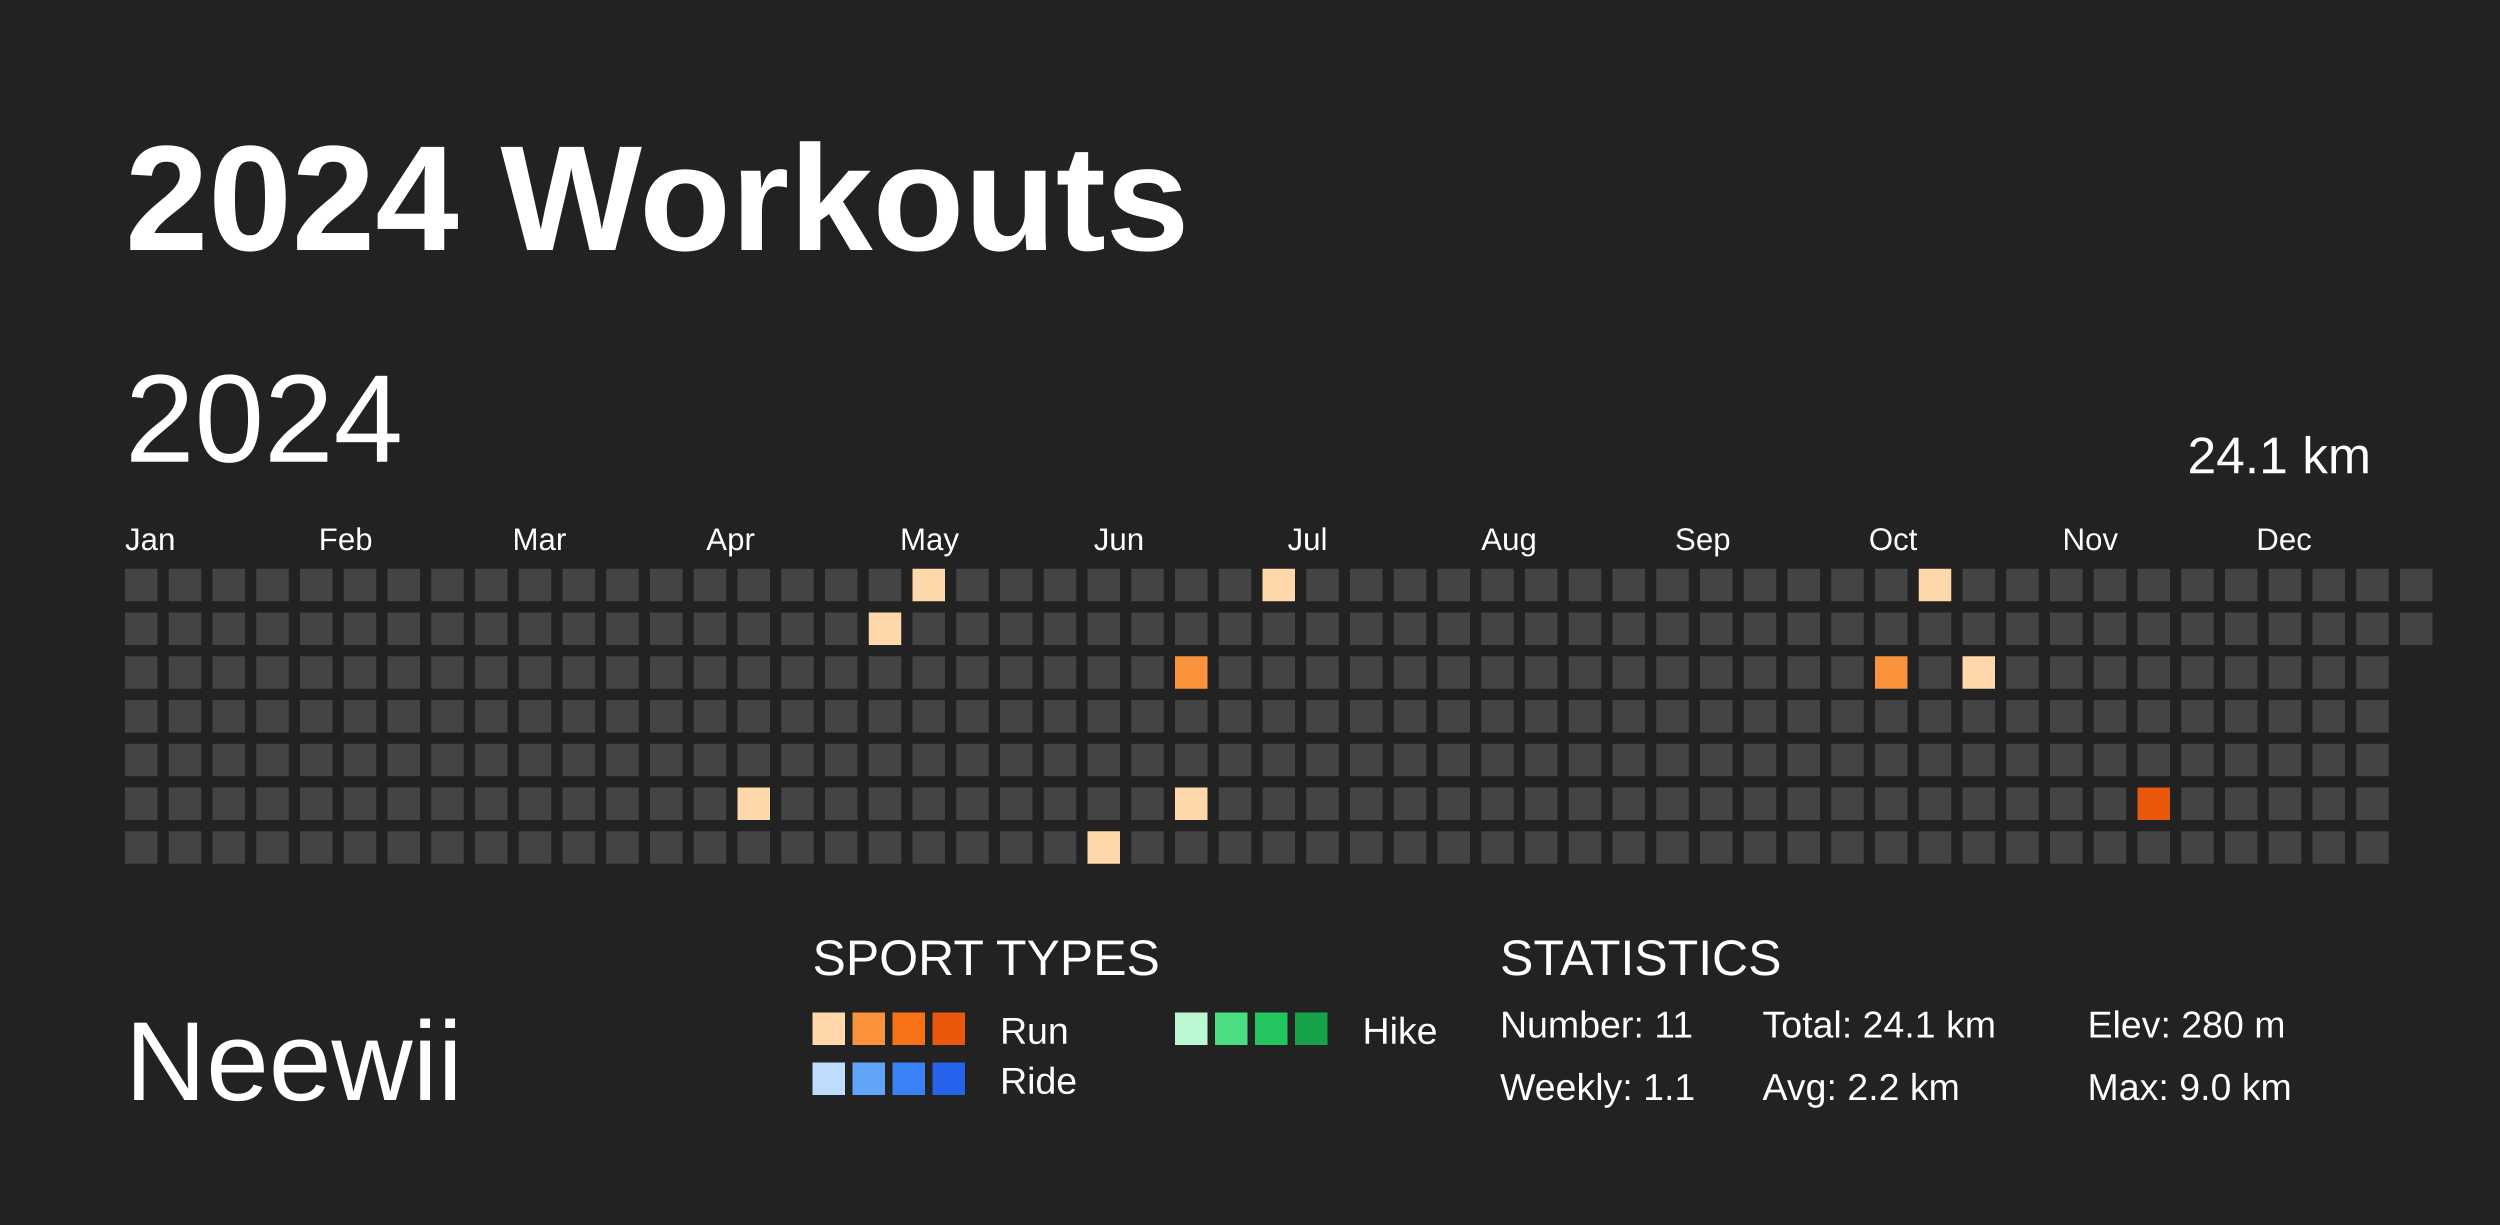
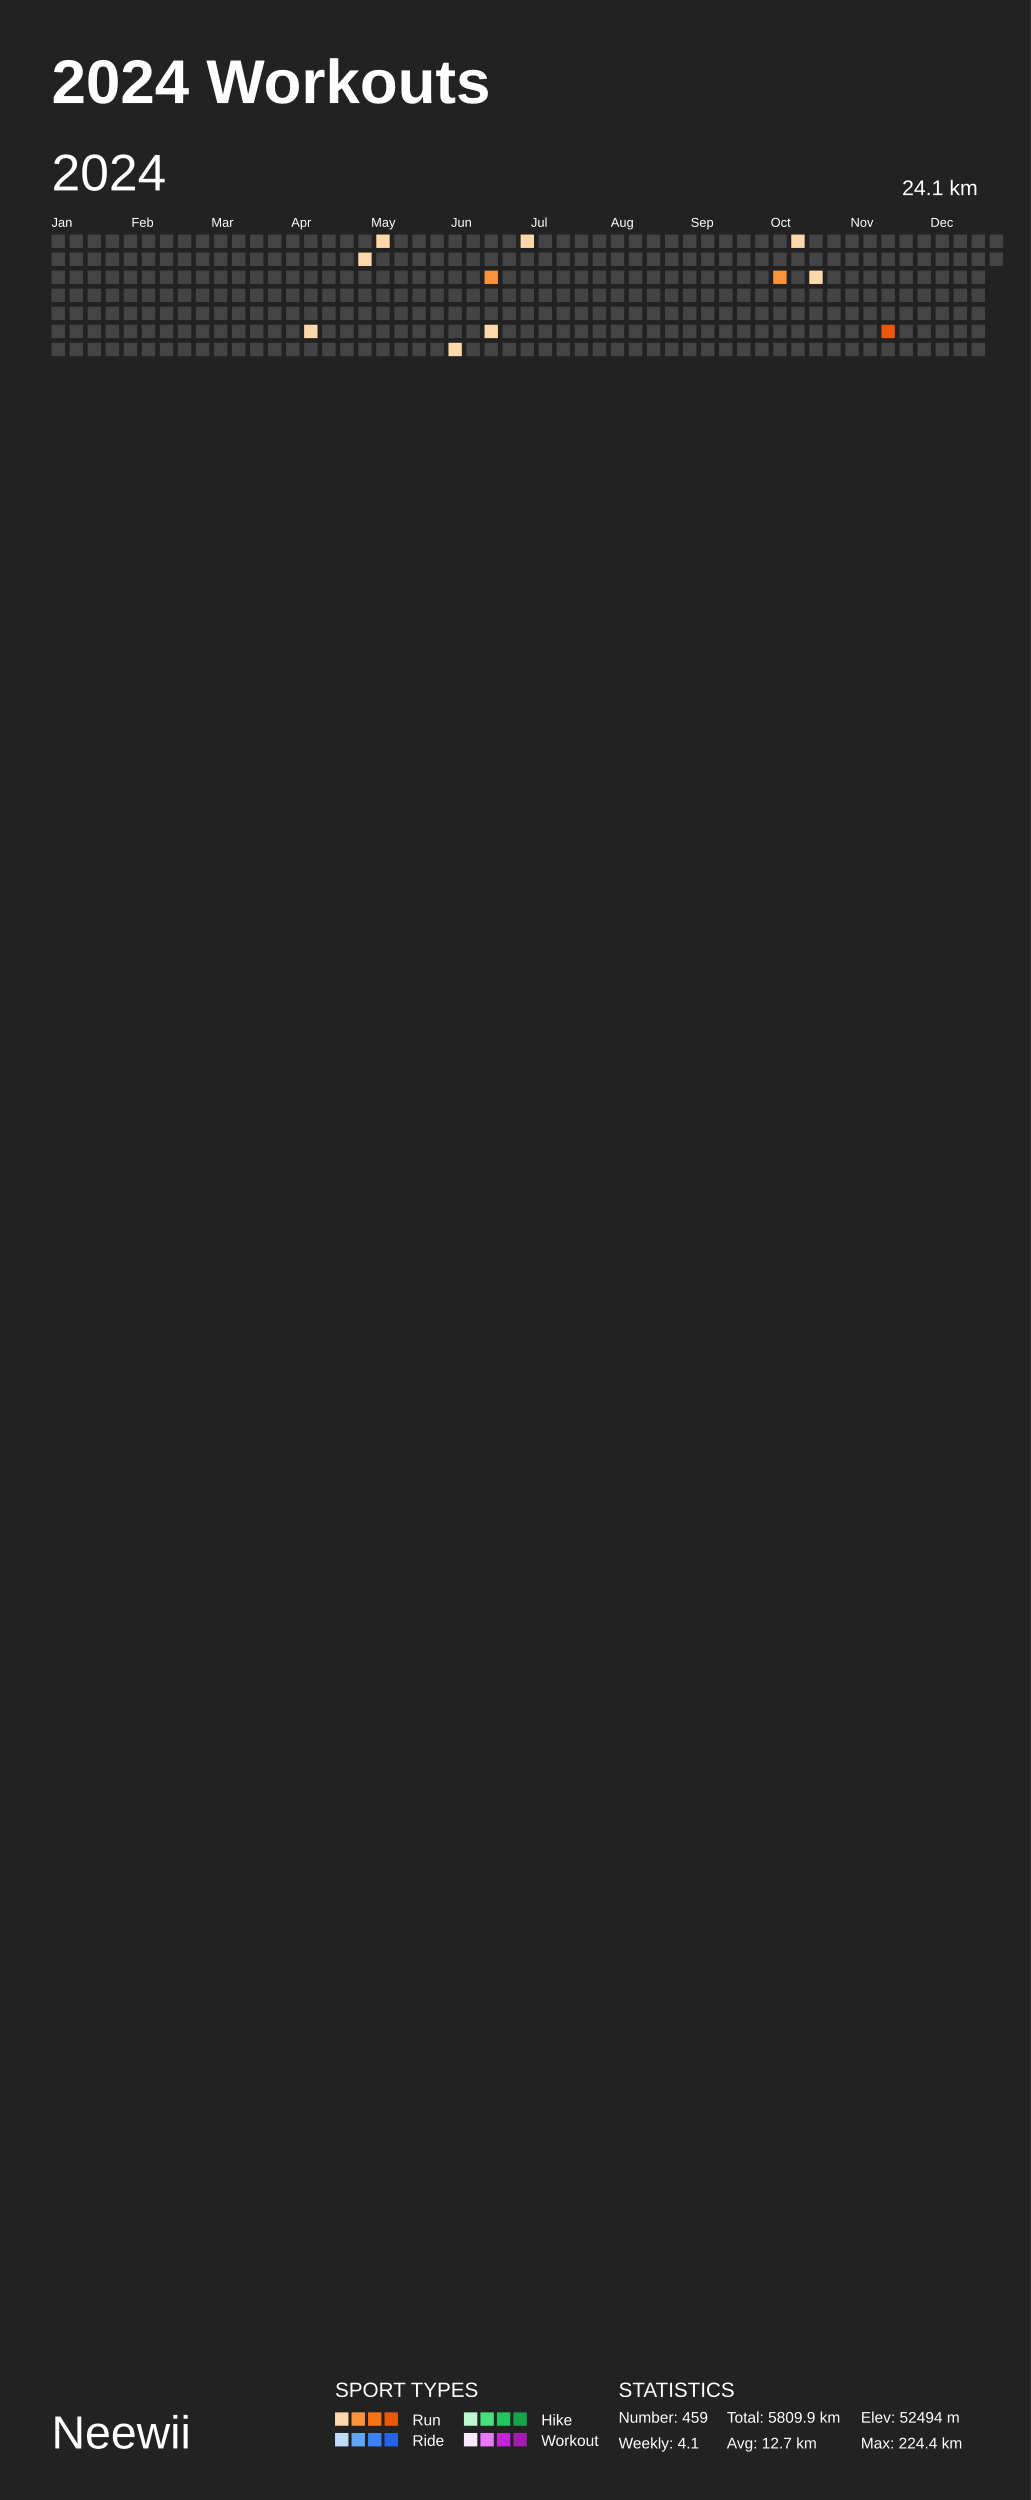
- <svg xmlns="http://www.w3.org/2000/svg" baseProfile="full" height="98mm" version="1.1" viewBox="0,0,200,98" width="200mm">
+ <svg xmlns="http://www.w3.org/2000/svg" baseProfile="full" height="485mm" version="1.1" viewBox="0,0,200,485" width="200mm">
  <defs />
-   <rect fill="#222222" height="98" width="200" x="0" y="0" />
+   <rect fill="#222222" height="485" width="200" x="0" y="0" />
  <text fill="#FFFFFF" style="font-size:12px; font-family:Arial; font-weight:bold;" x="10" y="20">2024 Workouts</text>
-   <text fill="#FFFFFF" style="font-size:9px; font-family:Arial" x="10" y="88">Neewii</text>
-   <text fill="#FFFFFF" style="font-size:4px; font-family:Arial" x="65" y="78">SPORT TYPES</text>
-   <rect fill="#fed7aa" height="2.6" width="2.6" x="65.0" y="81" />
-   <rect fill="#fb923c" height="2.6" width="2.6" x="68.2" y="81" />
-   <rect fill="#f97316" height="2.6" width="2.6" x="71.4" y="81" />
-   <rect fill="#ea580c" height="2.6" width="2.6" x="74.6" y="81" />
-   <text fill="#FFFFFF" style="font-size:3px; font-family:Arial" x="80" y="83.5">Run</text>
-   <rect fill="#bbf7d0" height="2.6" width="2.6" x="94.0" y="81" />
-   <rect fill="#4ade80" height="2.6" width="2.6" x="97.2" y="81" />
-   <rect fill="#22c55e" height="2.6" width="2.6" x="100.4" y="81" />
-   <rect fill="#16a34a" height="2.6" width="2.6" x="103.6" y="81" />
-   <text fill="#FFFFFF" style="font-size:3px; font-family:Arial" x="109" y="83.5">Hike</text>
-   <rect fill="#bfdbfe" height="2.6" width="2.6" x="65.0" y="85" />
-   <rect fill="#60a5fa" height="2.6" width="2.6" x="68.2" y="85" />
-   <rect fill="#3b82f6" height="2.6" width="2.6" x="71.4" y="85" />
-   <rect fill="#2563eb" height="2.6" width="2.6" x="74.6" y="85" />
-   <text fill="#FFFFFF" style="font-size:3px; font-family:Arial" x="80" y="87.5">Ride</text>
-   <text fill="#FFFFFF" style="font-size:4px; font-family:Arial" x="120" y="78">STATISTICS</text>
-   <text fill="#FFFFFF" style="font-size:3px; font-family:Arial" x="120" y="83">Number: 11</text>
-   <text fill="#FFFFFF" style="font-size:3px; font-family:Arial" x="120" y="88">Weekly: 1.1</text>
-   <text fill="#FFFFFF" style="font-size:3px; font-family:Arial" x="141" y="83">Total: 24.1 km</text>
-   <text fill="#FFFFFF" style="font-size:3px; font-family:Arial" x="141" y="88">Avg: 2.2 km</text>
-   <text fill="#FFFFFF" style="font-size:3px; font-family:Arial" x="167" y="83">Elev: 280 m</text>
-   <text fill="#FFFFFF" style="font-size:3px; font-family:Arial" x="167" y="88">Max: 9.0 km</text>
+   <text fill="#FFFFFF" style="font-size:9px; font-family:Arial" x="10" y="475">Neewii</text>
+   <text fill="#FFFFFF" style="font-size:4px; font-family:Arial" x="65" y="465">SPORT TYPES</text>
+   <rect fill="#fed7aa" height="2.6" width="2.6" x="65.0" y="468" />
+   <rect fill="#fb923c" height="2.6" width="2.6" x="68.2" y="468" />
+   <rect fill="#f97316" height="2.6" width="2.6" x="71.4" y="468" />
+   <rect fill="#ea580c" height="2.6" width="2.6" x="74.6" y="468" />
+   <text fill="#FFFFFF" style="font-size:3px; font-family:Arial" x="80" y="470.5">Run</text>
+   <rect fill="#bbf7d0" height="2.6" width="2.6" x="90.0" y="468" />
+   <rect fill="#4ade80" height="2.6" width="2.6" x="93.2" y="468" />
+   <rect fill="#22c55e" height="2.6" width="2.6" x="96.4" y="468" />
+   <rect fill="#16a34a" height="2.6" width="2.6" x="99.6" y="468" />
+   <text fill="#FFFFFF" style="font-size:3px; font-family:Arial" x="105" y="470.5">Hike</text>
+   <rect fill="#bfdbfe" height="2.6" width="2.6" x="65.0" y="472" />
+   <rect fill="#60a5fa" height="2.6" width="2.6" x="68.2" y="472" />
+   <rect fill="#3b82f6" height="2.6" width="2.6" x="71.4" y="472" />
+   <rect fill="#2563eb" height="2.6" width="2.6" x="74.6" y="472" />
+   <text fill="#FFFFFF" style="font-size:3px; font-family:Arial" x="80" y="474.5">Ride</text>
+   <rect fill="#fae8ff" height="2.6" width="2.6" x="90.0" y="472" />
+   <rect fill="#e879f9" height="2.6" width="2.6" x="93.2" y="472" />
+   <rect fill="#c026d3" height="2.6" width="2.6" x="96.4" y="472" />
+   <rect fill="#a21caf" height="2.6" width="2.6" x="99.6" y="472" />
+   <text fill="#FFFFFF" style="font-size:3px; font-family:Arial" x="105" y="474.5">Workout</text>
+   <text fill="#FFFFFF" style="font-size:4px; font-family:Arial" x="120" y="465">STATISTICS</text>
+   <text fill="#FFFFFF" style="font-size:3px; font-family:Arial" x="120" y="470">Number: 459</text>
+   <text fill="#FFFFFF" style="font-size:3px; font-family:Arial" x="120" y="475">Weekly: 4.1</text>
+   <text fill="#FFFFFF" style="font-size:3px; font-family:Arial" x="141" y="470">Total: 5809.9 km</text>
+   <text fill="#FFFFFF" style="font-size:3px; font-family:Arial" x="141" y="475">Avg: 12.7 km</text>
+   <text fill="#FFFFFF" style="font-size:3px; font-family:Arial" x="167" y="470">Elev: 52494 m</text>
+   <text fill="#FFFFFF" style="font-size:3px; font-family:Arial" x="167" y="475">Max: 224.4 km</text>
  <text dominant-baseline="hanging" fill="#FFFFFF" style="font-size:10.0px; font-family:Arial;" x="10" y="30">2024</text>
  <text dominant-baseline="hanging" fill="#FFFFFF" style="font-size:4.125px; font-family:Arial;" x="175" y="35">24.1 km</text>
  <text fill="#FFFFFF" style="font-size:2.5px; font-family:Arial" x="10.0" y="44">Jan</text>
  <text fill="#FFFFFF" style="font-size:2.5px; font-family:Arial" x="25.5" y="44">Feb</text>
  <text fill="#FFFFFF" style="font-size:2.5px; font-family:Arial" x="41.0" y="44">Mar</text>
  <text fill="#FFFFFF" style="font-size:2.5px; font-family:Arial" x="56.5" y="44">Apr</text>
  <text fill="#FFFFFF" style="font-size:2.5px; font-family:Arial" x="72.0" y="44">May</text>
  <text fill="#FFFFFF" style="font-size:2.5px; font-family:Arial" x="87.5" y="44">Jun</text>
  <text fill="#FFFFFF" style="font-size:2.5px; font-family:Arial" x="103.0" y="44">Jul</text>
  <text fill="#FFFFFF" style="font-size:2.5px; font-family:Arial" x="118.5" y="44">Aug</text>
  <text fill="#FFFFFF" style="font-size:2.5px; font-family:Arial" x="134.0" y="44">Sep</text>
  <text fill="#FFFFFF" style="font-size:2.5px; font-family:Arial" x="149.5" y="44">Oct</text>
  <text fill="#FFFFFF" style="font-size:2.5px; font-family:Arial" x="165.0" y="44">Nov</text>
  <text fill="#FFFFFF" style="font-size:2.5px; font-family:Arial" x="180.5" y="44">Dec</text>
  <rect fill="#444444" height="2.6" width="2.6" x="10.0" y="45.5" />
  <rect fill="#444444" height="2.6" width="2.6" x="10.0" y="49.0" />
  <rect fill="#444444" height="2.6" width="2.6" x="10.0" y="52.5" />
  <rect fill="#444444" height="2.6" width="2.6" x="10.0" y="56.0" />
  <rect fill="#444444" height="2.6" width="2.6" x="10.0" y="59.5" />
  <rect fill="#444444" height="2.6" width="2.6" x="10.0" y="63.0" />
  <rect fill="#444444" height="2.6" width="2.6" x="10.0" y="66.5" />
  <rect fill="#444444" height="2.6" width="2.6" x="13.5" y="45.5" />
  <rect fill="#444444" height="2.6" width="2.6" x="13.5" y="49.0" />
  <rect fill="#444444" height="2.6" width="2.6" x="13.5" y="52.5" />
  <rect fill="#444444" height="2.6" width="2.6" x="13.5" y="56.0" />
  <rect fill="#444444" height="2.6" width="2.6" x="13.5" y="59.5" />
  <rect fill="#444444" height="2.6" width="2.6" x="13.5" y="63.0" />
  <rect fill="#444444" height="2.6" width="2.6" x="13.5" y="66.5" />
  <rect fill="#444444" height="2.6" width="2.6" x="17.0" y="45.5" />
  <rect fill="#444444" height="2.6" width="2.6" x="17.0" y="49.0" />
  <rect fill="#444444" height="2.6" width="2.6" x="17.0" y="52.5" />
  <rect fill="#444444" height="2.6" width="2.6" x="17.0" y="56.0" />
  <rect fill="#444444" height="2.6" width="2.6" x="17.0" y="59.5" />
  <rect fill="#444444" height="2.6" width="2.6" x="17.0" y="63.0" />
  <rect fill="#444444" height="2.6" width="2.6" x="17.0" y="66.5" />
  <rect fill="#444444" height="2.6" width="2.6" x="20.5" y="45.5" />
  <rect fill="#444444" height="2.6" width="2.6" x="20.5" y="49.0" />
  <rect fill="#444444" height="2.6" width="2.6" x="20.5" y="52.5" />
  <rect fill="#444444" height="2.6" width="2.6" x="20.5" y="56.0" />
  <rect fill="#444444" height="2.6" width="2.6" x="20.5" y="59.5" />
  <rect fill="#444444" height="2.6" width="2.6" x="20.5" y="63.0" />
  <rect fill="#444444" height="2.6" width="2.6" x="20.5" y="66.5" />
  <rect fill="#444444" height="2.6" width="2.6" x="24.0" y="45.5" />
  <rect fill="#444444" height="2.6" width="2.6" x="24.0" y="49.0" />
  <rect fill="#444444" height="2.6" width="2.6" x="24.0" y="52.5" />
  <rect fill="#444444" height="2.6" width="2.6" x="24.0" y="56.0" />
  <rect fill="#444444" height="2.6" width="2.6" x="24.0" y="59.5" />
  <rect fill="#444444" height="2.6" width="2.6" x="24.0" y="63.0" />
  <rect fill="#444444" height="2.6" width="2.6" x="24.0" y="66.5" />
  <rect fill="#444444" height="2.6" width="2.6" x="27.5" y="45.5" />
  <rect fill="#444444" height="2.6" width="2.6" x="27.5" y="49.0" />
  <rect fill="#444444" height="2.6" width="2.6" x="27.5" y="52.5" />
  <rect fill="#444444" height="2.6" width="2.6" x="27.5" y="56.0" />
  <rect fill="#444444" height="2.6" width="2.6" x="27.5" y="59.5" />
  <rect fill="#444444" height="2.6" width="2.6" x="27.5" y="63.0" />
  <rect fill="#444444" height="2.6" width="2.6" x="27.5" y="66.5" />
  <rect fill="#444444" height="2.6" width="2.6" x="31.0" y="45.5" />
  <rect fill="#444444" height="2.6" width="2.6" x="31.0" y="49.0" />
  <rect fill="#444444" height="2.6" width="2.6" x="31.0" y="52.5" />
  <rect fill="#444444" height="2.6" width="2.6" x="31.0" y="56.0" />
  <rect fill="#444444" height="2.6" width="2.6" x="31.0" y="59.5" />
  <rect fill="#444444" height="2.6" width="2.6" x="31.0" y="63.0" />
  <rect fill="#444444" height="2.6" width="2.6" x="31.0" y="66.5" />
  <rect fill="#444444" height="2.6" width="2.6" x="34.5" y="45.5" />
  <rect fill="#444444" height="2.6" width="2.6" x="34.5" y="49.0" />
  <rect fill="#444444" height="2.6" width="2.6" x="34.5" y="52.5" />
  <rect fill="#444444" height="2.6" width="2.6" x="34.5" y="56.0" />
  <rect fill="#444444" height="2.6" width="2.6" x="34.5" y="59.5" />
  <rect fill="#444444" height="2.6" width="2.6" x="34.5" y="63.0" />
  <rect fill="#444444" height="2.6" width="2.6" x="34.5" y="66.5" />
  <rect fill="#444444" height="2.6" width="2.6" x="38.0" y="45.5" />
  <rect fill="#444444" height="2.6" width="2.6" x="38.0" y="49.0" />
  <rect fill="#444444" height="2.6" width="2.6" x="38.0" y="52.5" />
  <rect fill="#444444" height="2.6" width="2.6" x="38.0" y="56.0" />
  <rect fill="#444444" height="2.6" width="2.6" x="38.0" y="59.5" />
  <rect fill="#444444" height="2.6" width="2.6" x="38.0" y="63.0" />
  <rect fill="#444444" height="2.6" width="2.6" x="38.0" y="66.5" />
  <rect fill="#444444" height="2.6" width="2.6" x="41.5" y="45.5" />
  <rect fill="#444444" height="2.6" width="2.6" x="41.5" y="49.0" />
  <rect fill="#444444" height="2.6" width="2.6" x="41.5" y="52.5" />
  <rect fill="#444444" height="2.6" width="2.6" x="41.5" y="56.0" />
  <rect fill="#444444" height="2.6" width="2.6" x="41.5" y="59.5" />
  <rect fill="#444444" height="2.6" width="2.6" x="41.5" y="63.0" />
  <rect fill="#444444" height="2.6" width="2.6" x="41.5" y="66.5" />
  <rect fill="#444444" height="2.6" width="2.6" x="45.0" y="45.5" />
  <rect fill="#444444" height="2.6" width="2.6" x="45.0" y="49.0" />
  <rect fill="#444444" height="2.6" width="2.6" x="45.0" y="52.5" />
  <rect fill="#444444" height="2.6" width="2.6" x="45.0" y="56.0" />
  <rect fill="#444444" height="2.6" width="2.6" x="45.0" y="59.5" />
  <rect fill="#444444" height="2.6" width="2.6" x="45.0" y="63.0" />
  <rect fill="#444444" height="2.6" width="2.6" x="45.0" y="66.5" />
  <rect fill="#444444" height="2.6" width="2.6" x="48.5" y="45.5" />
  <rect fill="#444444" height="2.6" width="2.6" x="48.5" y="49.0" />
  <rect fill="#444444" height="2.6" width="2.6" x="48.5" y="52.5" />
  <rect fill="#444444" height="2.6" width="2.6" x="48.5" y="56.0" />
  <rect fill="#444444" height="2.6" width="2.6" x="48.5" y="59.5" />
  <rect fill="#444444" height="2.6" width="2.6" x="48.5" y="63.0" />
  <rect fill="#444444" height="2.6" width="2.6" x="48.5" y="66.5" />
  <rect fill="#444444" height="2.6" width="2.6" x="52.0" y="45.5" />
  <rect fill="#444444" height="2.6" width="2.6" x="52.0" y="49.0" />
  <rect fill="#444444" height="2.6" width="2.6" x="52.0" y="52.5" />
  <rect fill="#444444" height="2.6" width="2.6" x="52.0" y="56.0" />
  <rect fill="#444444" height="2.6" width="2.6" x="52.0" y="59.5" />
  <rect fill="#444444" height="2.6" width="2.6" x="52.0" y="63.0" />
  <rect fill="#444444" height="2.6" width="2.6" x="52.0" y="66.5" />
  <rect fill="#444444" height="2.6" width="2.6" x="55.5" y="45.5" />
  <rect fill="#444444" height="2.6" width="2.6" x="55.5" y="49.0" />
  <rect fill="#444444" height="2.6" width="2.6" x="55.5" y="52.5" />
  <rect fill="#444444" height="2.6" width="2.6" x="55.5" y="56.0" />
  <rect fill="#444444" height="2.6" width="2.6" x="55.5" y="59.5" />
  <rect fill="#444444" height="2.6" width="2.6" x="55.5" y="63.0" />
  <rect fill="#444444" height="2.6" width="2.6" x="55.5" y="66.5" />
  <rect fill="#444444" height="2.6" width="2.6" x="59.0" y="45.5" />
  <rect fill="#444444" height="2.6" width="2.6" x="59.0" y="49.0" />
  <rect fill="#444444" height="2.6" width="2.6" x="59.0" y="52.5" />
  <rect fill="#444444" height="2.6" width="2.6" x="59.0" y="56.0" />
  <rect fill="#444444" height="2.6" width="2.6" x="59.0" y="59.5" />
  <rect fill="#fed7aa" height="2.6" width="2.6" x="59.0" y="63.0" />
  <rect fill="#444444" height="2.6" width="2.6" x="59.0" y="66.5" />
  <rect fill="#444444" height="2.6" width="2.6" x="62.5" y="45.5" />
  <rect fill="#444444" height="2.6" width="2.6" x="62.5" y="49.0" />
  <rect fill="#444444" height="2.6" width="2.6" x="62.5" y="52.5" />
  <rect fill="#444444" height="2.6" width="2.6" x="62.5" y="56.0" />
  <rect fill="#444444" height="2.6" width="2.6" x="62.5" y="59.5" />
  <rect fill="#444444" height="2.6" width="2.6" x="62.5" y="63.0" />
  <rect fill="#444444" height="2.6" width="2.6" x="62.5" y="66.5" />
  <rect fill="#444444" height="2.6" width="2.6" x="66.0" y="45.5" />
  <rect fill="#444444" height="2.6" width="2.6" x="66.0" y="49.0" />
  <rect fill="#444444" height="2.6" width="2.6" x="66.0" y="52.5" />
  <rect fill="#444444" height="2.6" width="2.6" x="66.0" y="56.0" />
  <rect fill="#444444" height="2.6" width="2.6" x="66.0" y="59.5" />
  <rect fill="#444444" height="2.6" width="2.6" x="66.0" y="63.0" />
  <rect fill="#444444" height="2.6" width="2.6" x="66.0" y="66.5" />
  <rect fill="#444444" height="2.6" width="2.6" x="69.5" y="45.5" />
  <rect fill="#fed7aa" height="2.6" width="2.6" x="69.5" y="49.0" />
  <rect fill="#444444" height="2.6" width="2.6" x="69.5" y="52.5" />
  <rect fill="#444444" height="2.6" width="2.6" x="69.5" y="56.0" />
  <rect fill="#444444" height="2.6" width="2.6" x="69.5" y="59.5" />
  <rect fill="#444444" height="2.6" width="2.6" x="69.5" y="63.0" />
  <rect fill="#444444" height="2.6" width="2.6" x="69.5" y="66.5" />
  <rect fill="#fed7aa" height="2.6" width="2.6" x="73.0" y="45.5" />
  <rect fill="#444444" height="2.6" width="2.6" x="73.0" y="49.0" />
  <rect fill="#444444" height="2.6" width="2.6" x="73.0" y="52.5" />
  <rect fill="#444444" height="2.6" width="2.6" x="73.0" y="56.0" />
  <rect fill="#444444" height="2.6" width="2.6" x="73.0" y="59.5" />
  <rect fill="#444444" height="2.6" width="2.6" x="73.0" y="63.0" />
  <rect fill="#444444" height="2.6" width="2.6" x="73.0" y="66.5" />
  <rect fill="#444444" height="2.6" width="2.6" x="76.5" y="45.5" />
  <rect fill="#444444" height="2.6" width="2.6" x="76.5" y="49.0" />
  <rect fill="#444444" height="2.6" width="2.6" x="76.5" y="52.5" />
  <rect fill="#444444" height="2.6" width="2.6" x="76.5" y="56.0" />
  <rect fill="#444444" height="2.6" width="2.6" x="76.5" y="59.5" />
  <rect fill="#444444" height="2.6" width="2.6" x="76.5" y="63.0" />
  <rect fill="#444444" height="2.6" width="2.6" x="76.5" y="66.5" />
  <rect fill="#444444" height="2.6" width="2.6" x="80.0" y="45.5" />
  <rect fill="#444444" height="2.6" width="2.6" x="80.0" y="49.0" />
  <rect fill="#444444" height="2.6" width="2.6" x="80.0" y="52.5" />
  <rect fill="#444444" height="2.6" width="2.6" x="80.0" y="56.0" />
  <rect fill="#444444" height="2.6" width="2.6" x="80.0" y="59.5" />
  <rect fill="#444444" height="2.6" width="2.6" x="80.0" y="63.0" />
  <rect fill="#444444" height="2.6" width="2.6" x="80.0" y="66.5" />
  <rect fill="#444444" height="2.6" width="2.6" x="83.5" y="45.5" />
  <rect fill="#444444" height="2.6" width="2.6" x="83.5" y="49.0" />
  <rect fill="#444444" height="2.6" width="2.6" x="83.5" y="52.5" />
  <rect fill="#444444" height="2.6" width="2.6" x="83.5" y="56.0" />
  <rect fill="#444444" height="2.6" width="2.6" x="83.5" y="59.5" />
  <rect fill="#444444" height="2.6" width="2.6" x="83.5" y="63.0" />
  <rect fill="#444444" height="2.6" width="2.6" x="83.5" y="66.5" />
  <rect fill="#444444" height="2.6" width="2.6" x="87.0" y="45.5" />
  <rect fill="#444444" height="2.6" width="2.6" x="87.0" y="49.0" />
  <rect fill="#444444" height="2.6" width="2.6" x="87.0" y="52.5" />
  <rect fill="#444444" height="2.6" width="2.6" x="87.0" y="56.0" />
  <rect fill="#444444" height="2.6" width="2.6" x="87.0" y="59.5" />
  <rect fill="#444444" height="2.6" width="2.6" x="87.0" y="63.0" />
  <rect fill="#fed7aa" height="2.6" width="2.6" x="87.0" y="66.5" />
  <rect fill="#444444" height="2.6" width="2.6" x="90.5" y="45.5" />
  <rect fill="#444444" height="2.6" width="2.6" x="90.5" y="49.0" />
  <rect fill="#444444" height="2.6" width="2.6" x="90.5" y="52.5" />
  <rect fill="#444444" height="2.6" width="2.6" x="90.5" y="56.0" />
  <rect fill="#444444" height="2.6" width="2.6" x="90.5" y="59.5" />
  <rect fill="#444444" height="2.6" width="2.6" x="90.5" y="63.0" />
  <rect fill="#444444" height="2.6" width="2.6" x="90.5" y="66.5" />
  <rect fill="#444444" height="2.6" width="2.6" x="94.0" y="45.5" />
  <rect fill="#444444" height="2.6" width="2.6" x="94.0" y="49.0" />
  <rect fill="#fb923c" height="2.6" width="2.6" x="94.0" y="52.5" />
  <rect fill="#444444" height="2.6" width="2.6" x="94.0" y="56.0" />
  <rect fill="#444444" height="2.6" width="2.6" x="94.0" y="59.5" />
  <rect fill="#fed7aa" height="2.6" width="2.6" x="94.0" y="63.0" />
  <rect fill="#444444" height="2.6" width="2.6" x="94.0" y="66.5" />
  <rect fill="#444444" height="2.6" width="2.6" x="97.5" y="45.5" />
  <rect fill="#444444" height="2.6" width="2.6" x="97.5" y="49.0" />
  <rect fill="#444444" height="2.6" width="2.6" x="97.5" y="52.5" />
  <rect fill="#444444" height="2.6" width="2.6" x="97.5" y="56.0" />
  <rect fill="#444444" height="2.6" width="2.6" x="97.5" y="59.5" />
  <rect fill="#444444" height="2.6" width="2.6" x="97.5" y="63.0" />
  <rect fill="#444444" height="2.6" width="2.6" x="97.5" y="66.5" />
  <rect fill="#fed7aa" height="2.6" width="2.6" x="101.0" y="45.5" />
  <rect fill="#444444" height="2.6" width="2.6" x="101.0" y="49.0" />
  <rect fill="#444444" height="2.6" width="2.6" x="101.0" y="52.5" />
  <rect fill="#444444" height="2.6" width="2.6" x="101.0" y="56.0" />
  <rect fill="#444444" height="2.6" width="2.6" x="101.0" y="59.5" />
  <rect fill="#444444" height="2.6" width="2.6" x="101.0" y="63.0" />
  <rect fill="#444444" height="2.6" width="2.6" x="101.0" y="66.5" />
  <rect fill="#444444" height="2.6" width="2.6" x="104.5" y="45.5" />
  <rect fill="#444444" height="2.6" width="2.6" x="104.5" y="49.0" />
  <rect fill="#444444" height="2.6" width="2.6" x="104.5" y="52.5" />
  <rect fill="#444444" height="2.6" width="2.6" x="104.5" y="56.0" />
  <rect fill="#444444" height="2.6" width="2.6" x="104.5" y="59.5" />
  <rect fill="#444444" height="2.6" width="2.6" x="104.5" y="63.0" />
  <rect fill="#444444" height="2.6" width="2.6" x="104.5" y="66.5" />
  <rect fill="#444444" height="2.6" width="2.6" x="108.0" y="45.5" />
  <rect fill="#444444" height="2.6" width="2.6" x="108.0" y="49.0" />
  <rect fill="#444444" height="2.6" width="2.6" x="108.0" y="52.5" />
  <rect fill="#444444" height="2.6" width="2.6" x="108.0" y="56.0" />
  <rect fill="#444444" height="2.6" width="2.6" x="108.0" y="59.5" />
  <rect fill="#444444" height="2.6" width="2.6" x="108.0" y="63.0" />
  <rect fill="#444444" height="2.6" width="2.6" x="108.0" y="66.5" />
  <rect fill="#444444" height="2.6" width="2.6" x="111.5" y="45.5" />
  <rect fill="#444444" height="2.6" width="2.6" x="111.5" y="49.0" />
  <rect fill="#444444" height="2.6" width="2.6" x="111.5" y="52.5" />
  <rect fill="#444444" height="2.6" width="2.6" x="111.5" y="56.0" />
  <rect fill="#444444" height="2.6" width="2.6" x="111.5" y="59.5" />
  <rect fill="#444444" height="2.6" width="2.6" x="111.5" y="63.0" />
  <rect fill="#444444" height="2.6" width="2.6" x="111.5" y="66.5" />
  <rect fill="#444444" height="2.6" width="2.6" x="115.0" y="45.5" />
  <rect fill="#444444" height="2.6" width="2.6" x="115.0" y="49.0" />
  <rect fill="#444444" height="2.6" width="2.6" x="115.0" y="52.5" />
  <rect fill="#444444" height="2.6" width="2.6" x="115.0" y="56.0" />
  <rect fill="#444444" height="2.6" width="2.6" x="115.0" y="59.5" />
  <rect fill="#444444" height="2.6" width="2.6" x="115.0" y="63.0" />
  <rect fill="#444444" height="2.6" width="2.6" x="115.0" y="66.5" />
  <rect fill="#444444" height="2.6" width="2.6" x="118.5" y="45.5" />
  <rect fill="#444444" height="2.6" width="2.6" x="118.5" y="49.0" />
  <rect fill="#444444" height="2.6" width="2.6" x="118.5" y="52.5" />
  <rect fill="#444444" height="2.6" width="2.6" x="118.5" y="56.0" />
  <rect fill="#444444" height="2.6" width="2.6" x="118.5" y="59.5" />
  <rect fill="#444444" height="2.6" width="2.6" x="118.5" y="63.0" />
  <rect fill="#444444" height="2.6" width="2.6" x="118.5" y="66.5" />
  <rect fill="#444444" height="2.6" width="2.6" x="122.0" y="45.5" />
  <rect fill="#444444" height="2.6" width="2.6" x="122.0" y="49.0" />
  <rect fill="#444444" height="2.6" width="2.6" x="122.0" y="52.5" />
  <rect fill="#444444" height="2.6" width="2.6" x="122.0" y="56.0" />
  <rect fill="#444444" height="2.6" width="2.6" x="122.0" y="59.5" />
  <rect fill="#444444" height="2.6" width="2.6" x="122.0" y="63.0" />
  <rect fill="#444444" height="2.6" width="2.6" x="122.0" y="66.5" />
  <rect fill="#444444" height="2.6" width="2.6" x="125.5" y="45.5" />
  <rect fill="#444444" height="2.6" width="2.6" x="125.5" y="49.0" />
  <rect fill="#444444" height="2.6" width="2.6" x="125.5" y="52.5" />
  <rect fill="#444444" height="2.6" width="2.6" x="125.5" y="56.0" />
  <rect fill="#444444" height="2.6" width="2.6" x="125.5" y="59.5" />
  <rect fill="#444444" height="2.6" width="2.6" x="125.5" y="63.0" />
  <rect fill="#444444" height="2.6" width="2.6" x="125.5" y="66.5" />
  <rect fill="#444444" height="2.6" width="2.6" x="129.0" y="45.5" />
  <rect fill="#444444" height="2.6" width="2.6" x="129.0" y="49.0" />
  <rect fill="#444444" height="2.6" width="2.6" x="129.0" y="52.5" />
  <rect fill="#444444" height="2.6" width="2.6" x="129.0" y="56.0" />
  <rect fill="#444444" height="2.6" width="2.6" x="129.0" y="59.5" />
  <rect fill="#444444" height="2.6" width="2.6" x="129.0" y="63.0" />
  <rect fill="#444444" height="2.6" width="2.6" x="129.0" y="66.5" />
  <rect fill="#444444" height="2.6" width="2.6" x="132.5" y="45.5" />
  <rect fill="#444444" height="2.6" width="2.6" x="132.5" y="49.0" />
  <rect fill="#444444" height="2.6" width="2.6" x="132.5" y="52.5" />
  <rect fill="#444444" height="2.6" width="2.6" x="132.5" y="56.0" />
  <rect fill="#444444" height="2.6" width="2.6" x="132.5" y="59.5" />
  <rect fill="#444444" height="2.6" width="2.6" x="132.5" y="63.0" />
  <rect fill="#444444" height="2.6" width="2.6" x="132.5" y="66.5" />
  <rect fill="#444444" height="2.6" width="2.6" x="136.0" y="45.5" />
  <rect fill="#444444" height="2.6" width="2.6" x="136.0" y="49.0" />
  <rect fill="#444444" height="2.6" width="2.6" x="136.0" y="52.5" />
  <rect fill="#444444" height="2.6" width="2.6" x="136.0" y="56.0" />
  <rect fill="#444444" height="2.6" width="2.6" x="136.0" y="59.5" />
  <rect fill="#444444" height="2.6" width="2.6" x="136.0" y="63.0" />
  <rect fill="#444444" height="2.6" width="2.6" x="136.0" y="66.5" />
  <rect fill="#444444" height="2.6" width="2.6" x="139.5" y="45.5" />
  <rect fill="#444444" height="2.6" width="2.6" x="139.5" y="49.0" />
  <rect fill="#444444" height="2.6" width="2.6" x="139.5" y="52.5" />
  <rect fill="#444444" height="2.6" width="2.6" x="139.5" y="56.0" />
  <rect fill="#444444" height="2.6" width="2.6" x="139.5" y="59.5" />
  <rect fill="#444444" height="2.6" width="2.6" x="139.5" y="63.0" />
  <rect fill="#444444" height="2.6" width="2.6" x="139.5" y="66.5" />
  <rect fill="#444444" height="2.6" width="2.6" x="143.0" y="45.5" />
  <rect fill="#444444" height="2.6" width="2.6" x="143.0" y="49.0" />
  <rect fill="#444444" height="2.6" width="2.6" x="143.0" y="52.5" />
  <rect fill="#444444" height="2.6" width="2.6" x="143.0" y="56.0" />
  <rect fill="#444444" height="2.6" width="2.6" x="143.0" y="59.5" />
  <rect fill="#444444" height="2.6" width="2.6" x="143.0" y="63.0" />
  <rect fill="#444444" height="2.6" width="2.6" x="143.0" y="66.5" />
  <rect fill="#444444" height="2.6" width="2.6" x="146.5" y="45.5" />
  <rect fill="#444444" height="2.6" width="2.6" x="146.5" y="49.0" />
  <rect fill="#444444" height="2.6" width="2.6" x="146.5" y="52.5" />
  <rect fill="#444444" height="2.6" width="2.6" x="146.5" y="56.0" />
  <rect fill="#444444" height="2.6" width="2.6" x="146.5" y="59.5" />
  <rect fill="#444444" height="2.6" width="2.6" x="146.5" y="63.0" />
  <rect fill="#444444" height="2.6" width="2.6" x="146.5" y="66.5" />
  <rect fill="#444444" height="2.6" width="2.6" x="150.0" y="45.5" />
  <rect fill="#444444" height="2.6" width="2.6" x="150.0" y="49.0" />
  <rect fill="#fb923c" height="2.6" width="2.6" x="150.0" y="52.5" />
  <rect fill="#444444" height="2.6" width="2.6" x="150.0" y="56.0" />
  <rect fill="#444444" height="2.6" width="2.6" x="150.0" y="59.5" />
  <rect fill="#444444" height="2.6" width="2.6" x="150.0" y="63.0" />
  <rect fill="#444444" height="2.6" width="2.6" x="150.0" y="66.5" />
  <rect fill="#fed7aa" height="2.6" width="2.6" x="153.5" y="45.5" />
  <rect fill="#444444" height="2.6" width="2.6" x="153.5" y="49.0" />
  <rect fill="#444444" height="2.6" width="2.6" x="153.5" y="52.5" />
  <rect fill="#444444" height="2.6" width="2.6" x="153.5" y="56.0" />
  <rect fill="#444444" height="2.6" width="2.6" x="153.5" y="59.5" />
  <rect fill="#444444" height="2.6" width="2.6" x="153.5" y="63.0" />
  <rect fill="#444444" height="2.6" width="2.6" x="153.5" y="66.5" />
  <rect fill="#444444" height="2.6" width="2.6" x="157.0" y="45.5" />
  <rect fill="#444444" height="2.6" width="2.6" x="157.0" y="49.0" />
  <rect fill="#fed7aa" height="2.6" width="2.6" x="157.0" y="52.5" />
  <rect fill="#444444" height="2.6" width="2.6" x="157.0" y="56.0" />
  <rect fill="#444444" height="2.6" width="2.6" x="157.0" y="59.5" />
  <rect fill="#444444" height="2.6" width="2.6" x="157.0" y="63.0" />
  <rect fill="#444444" height="2.6" width="2.6" x="157.0" y="66.5" />
  <rect fill="#444444" height="2.6" width="2.6" x="160.5" y="45.5" />
  <rect fill="#444444" height="2.6" width="2.6" x="160.5" y="49.0" />
  <rect fill="#444444" height="2.6" width="2.6" x="160.5" y="52.5" />
  <rect fill="#444444" height="2.6" width="2.6" x="160.5" y="56.0" />
  <rect fill="#444444" height="2.6" width="2.6" x="160.5" y="59.5" />
  <rect fill="#444444" height="2.6" width="2.6" x="160.5" y="63.0" />
  <rect fill="#444444" height="2.6" width="2.6" x="160.5" y="66.5" />
  <rect fill="#444444" height="2.6" width="2.6" x="164.0" y="45.5" />
  <rect fill="#444444" height="2.6" width="2.6" x="164.0" y="49.0" />
  <rect fill="#444444" height="2.6" width="2.6" x="164.0" y="52.5" />
  <rect fill="#444444" height="2.6" width="2.6" x="164.0" y="56.0" />
  <rect fill="#444444" height="2.6" width="2.6" x="164.0" y="59.5" />
  <rect fill="#444444" height="2.6" width="2.6" x="164.0" y="63.0" />
  <rect fill="#444444" height="2.6" width="2.6" x="164.0" y="66.5" />
  <rect fill="#444444" height="2.6" width="2.6" x="167.5" y="45.5" />
  <rect fill="#444444" height="2.6" width="2.6" x="167.5" y="49.0" />
  <rect fill="#444444" height="2.6" width="2.6" x="167.5" y="52.5" />
  <rect fill="#444444" height="2.6" width="2.6" x="167.5" y="56.0" />
  <rect fill="#444444" height="2.6" width="2.6" x="167.5" y="59.5" />
  <rect fill="#444444" height="2.6" width="2.6" x="167.5" y="63.0" />
  <rect fill="#444444" height="2.6" width="2.6" x="167.5" y="66.5" />
  <rect fill="#444444" height="2.6" width="2.6" x="171.0" y="45.5" />
  <rect fill="#444444" height="2.6" width="2.6" x="171.0" y="49.0" />
  <rect fill="#444444" height="2.6" width="2.6" x="171.0" y="52.5" />
  <rect fill="#444444" height="2.6" width="2.6" x="171.0" y="56.0" />
  <rect fill="#444444" height="2.6" width="2.6" x="171.0" y="59.5" />
  <rect fill="#ea580c" height="2.6" width="2.6" x="171.0" y="63.0" />
  <rect fill="#444444" height="2.6" width="2.6" x="171.0" y="66.5" />
  <rect fill="#444444" height="2.6" width="2.6" x="174.5" y="45.5" />
  <rect fill="#444444" height="2.6" width="2.6" x="174.5" y="49.0" />
  <rect fill="#444444" height="2.6" width="2.6" x="174.5" y="52.5" />
  <rect fill="#444444" height="2.6" width="2.6" x="174.5" y="56.0" />
  <rect fill="#444444" height="2.6" width="2.6" x="174.5" y="59.5" />
  <rect fill="#444444" height="2.6" width="2.6" x="174.5" y="63.0" />
  <rect fill="#444444" height="2.6" width="2.6" x="174.5" y="66.5" />
  <rect fill="#444444" height="2.6" width="2.6" x="178.0" y="45.5" />
  <rect fill="#444444" height="2.6" width="2.6" x="178.0" y="49.0" />
  <rect fill="#444444" height="2.6" width="2.6" x="178.0" y="52.5" />
  <rect fill="#444444" height="2.6" width="2.6" x="178.0" y="56.0" />
  <rect fill="#444444" height="2.6" width="2.6" x="178.0" y="59.5" />
  <rect fill="#444444" height="2.6" width="2.6" x="178.0" y="63.0" />
  <rect fill="#444444" height="2.6" width="2.6" x="178.0" y="66.5" />
  <rect fill="#444444" height="2.6" width="2.6" x="181.5" y="45.5" />
  <rect fill="#444444" height="2.6" width="2.6" x="181.5" y="49.0" />
  <rect fill="#444444" height="2.6" width="2.6" x="181.5" y="52.5" />
  <rect fill="#444444" height="2.6" width="2.6" x="181.5" y="56.0" />
  <rect fill="#444444" height="2.6" width="2.6" x="181.5" y="59.5" />
  <rect fill="#444444" height="2.6" width="2.6" x="181.5" y="63.0" />
  <rect fill="#444444" height="2.6" width="2.6" x="181.5" y="66.5" />
  <rect fill="#444444" height="2.6" width="2.6" x="185.0" y="45.5" />
  <rect fill="#444444" height="2.6" width="2.6" x="185.0" y="49.0" />
  <rect fill="#444444" height="2.6" width="2.6" x="185.0" y="52.5" />
  <rect fill="#444444" height="2.6" width="2.6" x="185.0" y="56.0" />
  <rect fill="#444444" height="2.6" width="2.6" x="185.0" y="59.5" />
  <rect fill="#444444" height="2.6" width="2.6" x="185.0" y="63.0" />
  <rect fill="#444444" height="2.6" width="2.6" x="185.0" y="66.5" />
  <rect fill="#444444" height="2.6" width="2.6" x="188.5" y="45.5" />
  <rect fill="#444444" height="2.6" width="2.6" x="188.5" y="49.0" />
  <rect fill="#444444" height="2.6" width="2.6" x="188.5" y="52.5" />
  <rect fill="#444444" height="2.6" width="2.6" x="188.5" y="56.0" />
  <rect fill="#444444" height="2.6" width="2.6" x="188.5" y="59.5" />
  <rect fill="#444444" height="2.6" width="2.6" x="188.5" y="63.0" />
  <rect fill="#444444" height="2.6" width="2.6" x="188.5" y="66.5" />
  <rect fill="#444444" height="2.6" width="2.6" x="192.0" y="45.5" />
  <rect fill="#444444" height="2.6" width="2.6" x="192.0" y="49.0" />
</svg>
